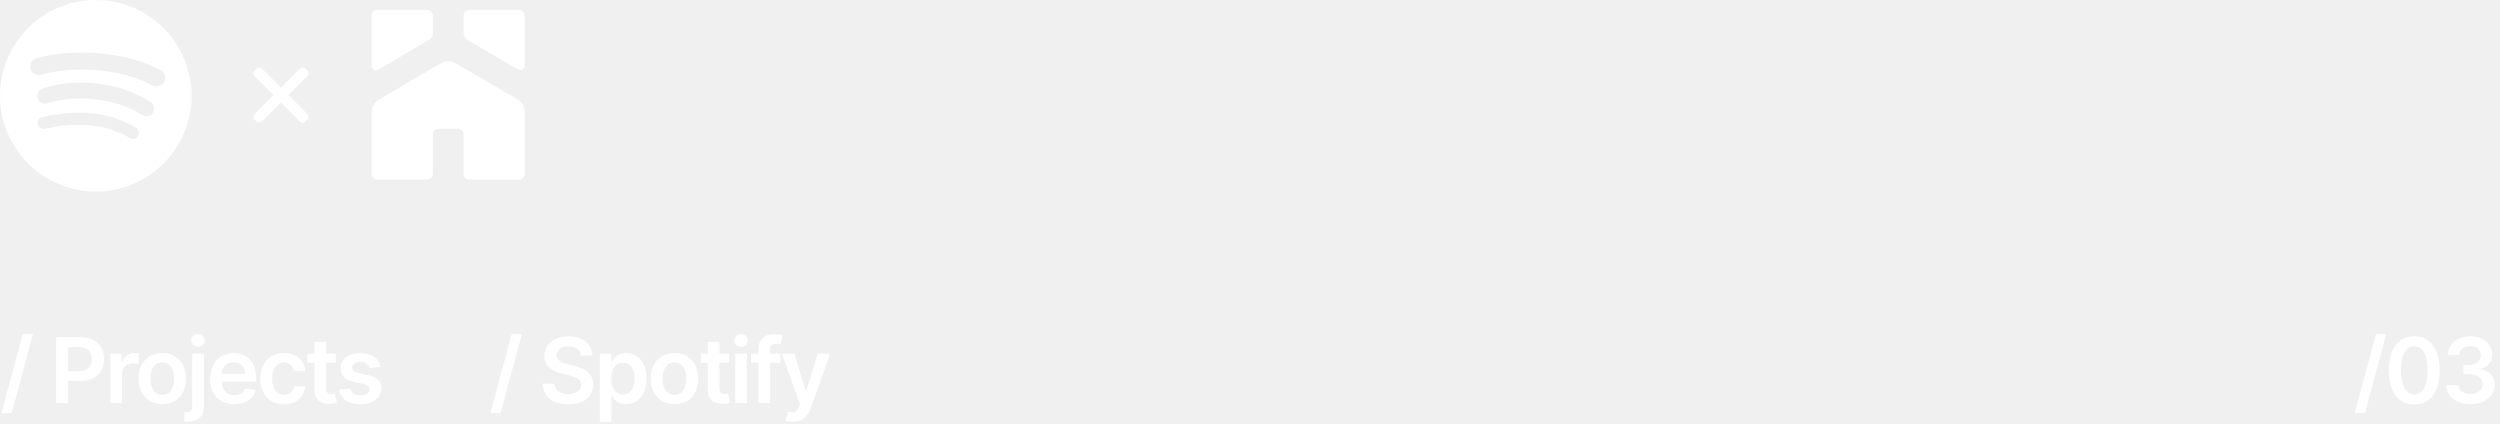
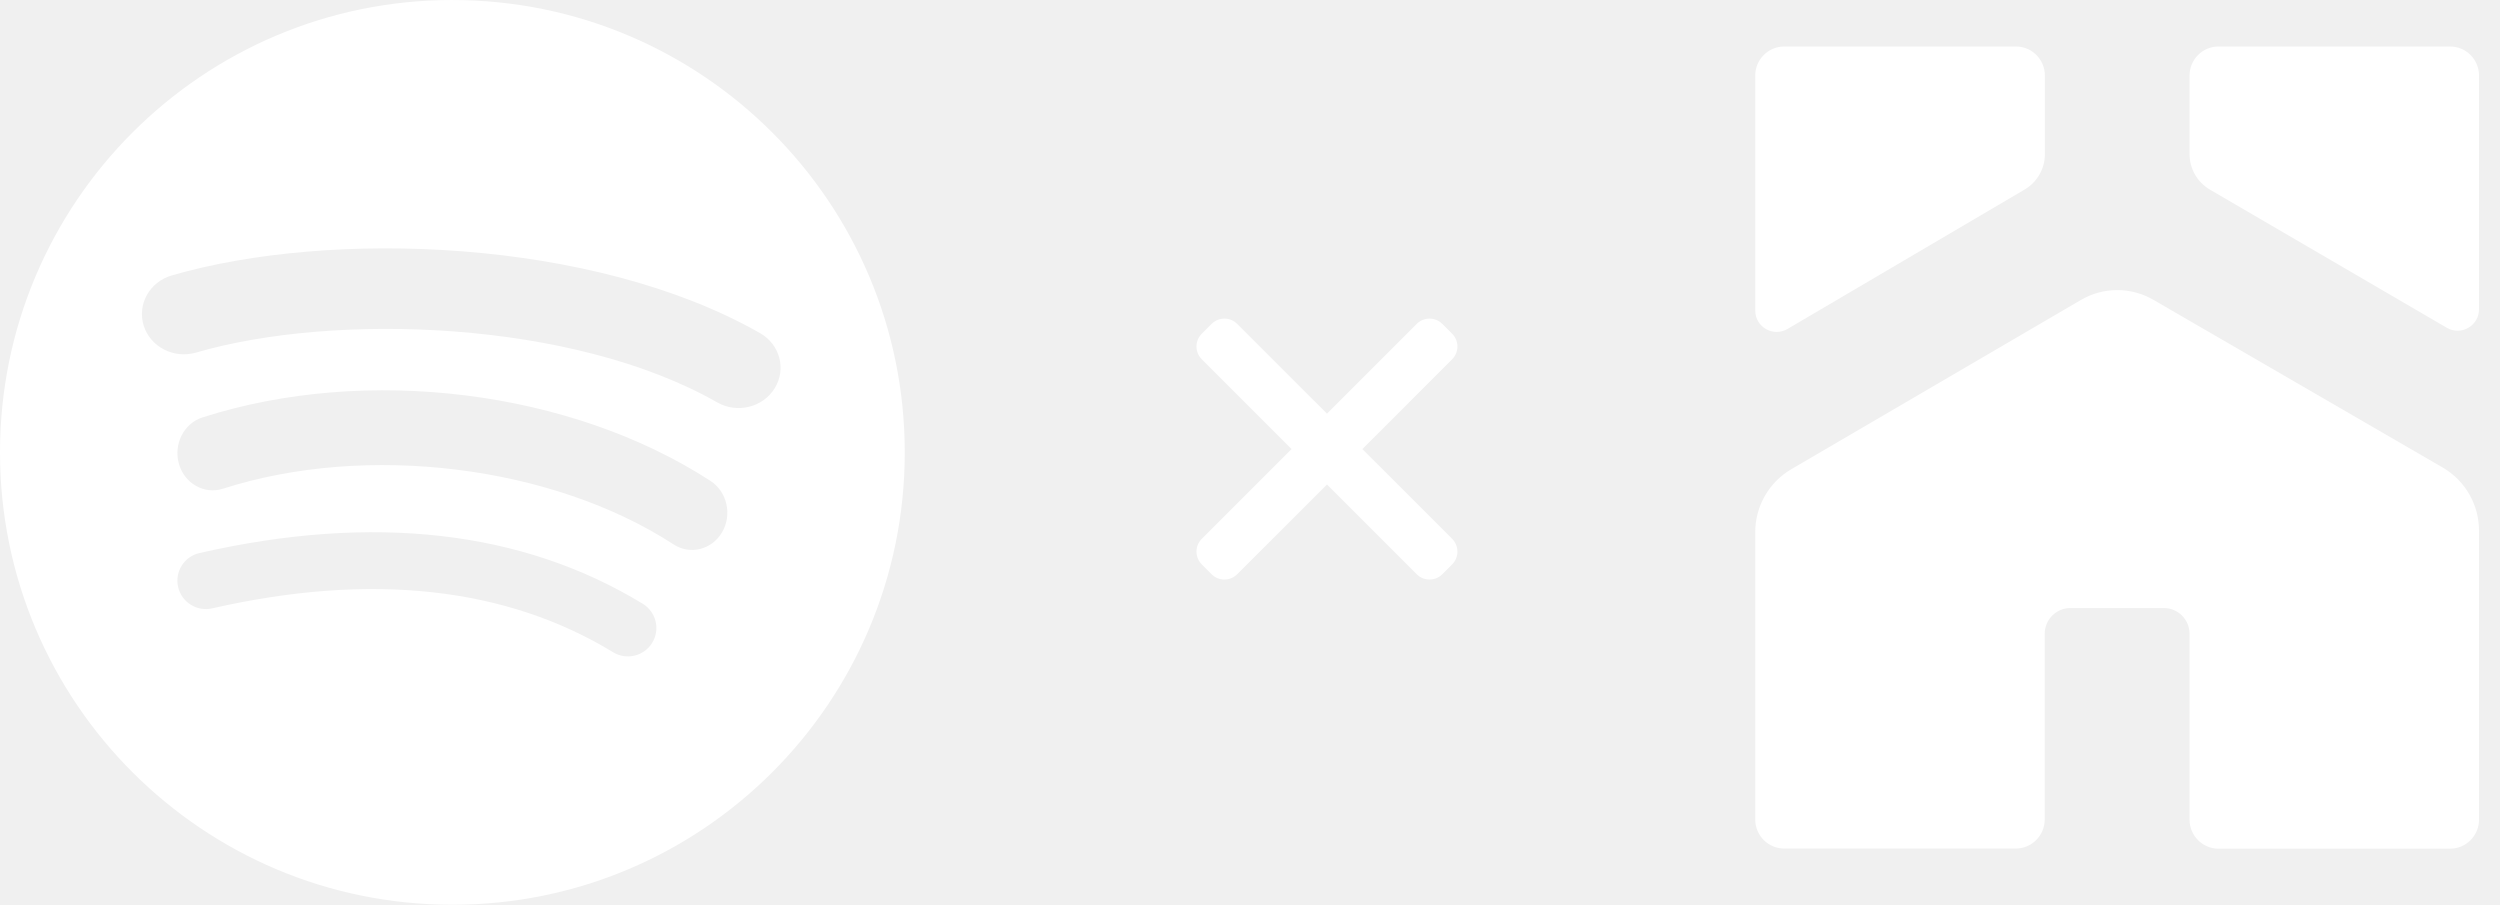
- <svg xmlns="http://www.w3.org/2000/svg" width="496" height="84" viewBox="0 0 496 84" fill="none">
+ <svg xmlns="http://www.w3.org/2000/svg" width="105" height="38" viewBox="0 0 105 38" fill="none">
  <path fill-rule="evenodd" clip-rule="evenodd" d="M0 19C0 8.507 8.507 0 19 0L19 0.001C29.494 0.001 38 8.507 38 19C38 29.494 29.494 38 19 38C8.507 38 0 29.494 0 19ZM25.749 27.393C26.312 27.738 27.049 27.56 27.392 26.998C27.738 26.437 27.559 25.704 26.996 25.359C21.944 22.279 15.681 21.562 8.38 23.227C7.735 23.373 7.334 24.012 7.481 24.654C7.628 25.295 8.269 25.697 8.912 25.551C15.584 24.031 21.249 24.651 25.749 27.393ZM30.33 22.35C29.901 23.087 28.989 23.319 28.293 22.866C23.186 19.549 15.403 18.589 9.363 20.526C8.58 20.776 7.752 20.31 7.515 19.483C7.279 18.656 7.72 17.783 8.502 17.532C15.401 15.32 23.978 16.391 29.842 20.199C30.538 20.652 30.758 21.615 30.33 22.35V22.35ZM8.235 14.808C14.032 13.118 24.05 13.437 30.122 16.9H30.122C30.957 17.378 32.041 17.113 32.536 16.308C33.034 15.505 32.759 14.467 31.92 13.99C24.929 10.004 13.866 9.63 7.212 11.569C6.28 11.841 5.755 12.786 6.037 13.681C6.319 14.574 7.304 15.079 8.235 14.808Z" fill="white" />
  <path fill-rule="evenodd" clip-rule="evenodd" d="M51.424 14.141L55.732 18.448L60.039 14.141L60.452 14.553L56.145 18.861L60.452 23.168L60.039 23.581L55.732 19.274L51.424 23.581L51.012 23.168L55.319 18.861L51.012 14.553L51.424 14.141Z" fill="white" stroke="white" stroke-width="1.52" stroke-linejoin="round" />
  <path d="M75.076 13.816L85.034 7.961C85.559 7.654 85.885 7.086 85.885 6.479V3.174C85.885 2.5 85.34 1.953 84.668 1.953H74.936C74.265 1.953 73.72 2.5 73.72 3.174V13.041C73.72 13.735 74.471 14.169 75.076 13.816ZM102.604 19.643L90.445 12.594C89.501 12.046 88.338 12.046 87.394 12.601L75.229 19.71C74.298 20.258 73.72 21.259 73.72 22.347V34.417C73.72 35.091 74.265 35.639 74.936 35.639H84.662C85.333 35.639 85.878 35.091 85.878 34.417V26.62C85.878 26.026 86.357 25.538 86.955 25.538H90.884C91.476 25.538 91.961 26.019 91.961 26.62V34.424C91.961 35.098 92.506 35.645 93.177 35.645H102.903C103.574 35.645 104.119 35.098 104.119 34.424V22.287C104.119 21.199 103.541 20.191 102.604 19.643ZM102.903 1.953H93.177C92.506 1.953 91.961 2.5 91.961 3.174V6.472C91.961 7.086 92.287 7.654 92.812 7.961L102.77 13.769C103.368 14.116 104.119 13.682 104.119 12.988V3.174C104.119 2.5 103.574 1.953 102.903 1.953Z" fill="white" />
-   <path d="M6.533 66.295H4.506L0.288 81.968H2.314L6.533 66.295ZM11.136 79.999H13.508V75.576H16.014C19.037 75.576 20.66 73.761 20.66 71.242C20.66 68.743 19.056 66.909 16.045 66.909H11.136V79.999ZM13.508 73.627V68.89H15.681C17.458 68.89 18.244 69.849 18.244 71.242C18.244 72.636 17.458 73.627 15.694 73.627H13.508ZM21.898 79.999H24.212V74.228C24.212 72.981 25.152 72.099 26.424 72.099C26.814 72.099 27.299 72.169 27.497 72.233V70.105C27.287 70.066 26.922 70.041 26.666 70.041C25.541 70.041 24.602 70.68 24.244 71.818H24.142V70.181H21.898V79.999ZM32.193 80.191C35.07 80.191 36.898 78.165 36.898 75.129C36.898 72.086 35.07 70.053 32.193 70.053C29.317 70.053 27.489 72.086 27.489 75.129C27.489 78.165 29.317 80.191 32.193 80.191ZM32.206 78.338C30.614 78.338 29.834 76.918 29.834 75.122C29.834 73.326 30.614 71.888 32.206 71.888C33.772 71.888 34.552 73.326 34.552 75.122C34.552 76.918 33.772 78.338 32.206 78.338ZM38.142 70.181V80.53C38.142 81.355 37.79 81.796 36.902 81.796C36.786 81.796 36.697 81.789 36.569 81.783V83.668C36.735 83.681 36.876 83.681 37.042 83.681C39.209 83.681 40.456 82.684 40.456 80.562V70.181H38.142ZM39.292 68.788C40.027 68.788 40.628 68.225 40.628 67.535C40.628 66.838 40.027 66.276 39.292 66.276C38.551 66.276 37.95 66.838 37.95 67.535C37.95 68.225 38.551 68.788 39.292 68.788ZM46.462 80.191C48.75 80.191 50.322 79.073 50.731 77.366L48.571 77.123C48.258 77.954 47.491 78.389 46.494 78.389C44.998 78.389 44.007 77.404 43.988 75.723H50.827V75.014C50.827 71.568 48.756 70.053 46.34 70.053C43.528 70.053 41.693 72.118 41.693 75.148C41.693 78.229 43.502 80.191 46.462 80.191ZM43.994 74.164C44.065 72.911 44.991 71.856 46.372 71.856C47.702 71.856 48.596 72.828 48.609 74.164H43.994ZM56.348 80.191C58.815 80.191 60.387 78.728 60.554 76.644H58.342C58.144 77.698 57.383 78.306 56.367 78.306C54.922 78.306 53.989 77.097 53.989 75.09C53.989 73.109 54.941 71.92 56.367 71.92C57.479 71.92 58.163 72.636 58.342 73.582H60.554C60.394 71.453 58.732 70.053 56.335 70.053C53.458 70.053 51.643 72.131 51.643 75.129C51.643 78.101 53.414 80.191 56.348 80.191ZM66.636 70.181H64.7V67.829H62.386V70.181H60.992V71.971H62.386V77.43C62.373 79.277 63.715 80.185 65.454 80.134C66.112 80.115 66.566 79.987 66.815 79.904L66.425 78.095C66.297 78.127 66.035 78.184 65.748 78.184C65.166 78.184 64.7 77.98 64.7 77.046V71.971H66.636V70.181ZM75.471 72.776C75.151 71.115 73.822 70.053 71.52 70.053C69.156 70.053 67.545 71.217 67.551 73.032C67.545 74.464 68.427 75.41 70.312 75.8L71.987 76.151C72.888 76.35 73.31 76.714 73.31 77.27C73.31 77.941 72.582 78.446 71.482 78.446C70.421 78.446 69.731 77.986 69.533 77.104L67.276 77.321C67.564 79.124 69.079 80.191 71.489 80.191C73.943 80.191 75.675 78.919 75.682 77.059C75.675 75.659 74.774 74.803 72.92 74.4L71.246 74.042C70.249 73.818 69.852 73.473 69.859 72.904C69.852 72.24 70.587 71.779 71.552 71.779C72.62 71.779 73.183 72.361 73.361 73.007L75.471 72.776Z" fill="white" />
-   <path d="M103.533 66.295H101.506L97.288 81.968H99.314L103.533 66.295ZM115.251 70.507H117.533C117.488 68.296 115.602 66.73 112.815 66.73C110.067 66.73 108.002 68.276 108.009 70.59C108.009 72.47 109.344 73.55 111.499 74.106L112.988 74.49C114.401 74.847 115.334 75.289 115.34 76.305C115.334 77.424 114.273 78.171 112.726 78.171C111.243 78.171 110.092 77.507 109.996 76.132H107.663C107.759 78.734 109.696 80.198 112.745 80.198C115.884 80.198 117.705 78.632 117.712 76.324C117.705 74.055 115.832 73.019 113.864 72.553L112.636 72.246C111.562 71.99 110.399 71.536 110.412 70.443C110.418 69.459 111.3 68.737 112.783 68.737C114.196 68.737 115.129 69.395 115.251 70.507ZM119.004 83.681H121.317V78.453H121.413C121.778 79.168 122.538 80.172 124.226 80.172C126.54 80.172 128.272 78.338 128.272 75.103C128.272 71.831 126.489 70.053 124.219 70.053C122.487 70.053 121.765 71.095 121.413 71.805H121.279V70.181H119.004V83.681ZM121.273 75.09C121.273 73.186 122.091 71.952 123.58 71.952C125.121 71.952 125.913 73.262 125.913 75.09C125.913 76.931 125.108 78.274 123.58 78.274C122.104 78.274 121.273 76.995 121.273 75.09ZM133.816 80.191C136.693 80.191 138.521 78.165 138.521 75.129C138.521 72.086 136.693 70.053 133.816 70.053C130.94 70.053 129.112 72.086 129.112 75.129C129.112 78.165 130.94 80.191 133.816 80.191ZM133.829 78.338C132.237 78.338 131.458 76.918 131.458 75.122C131.458 73.326 132.237 71.888 133.829 71.888C135.395 71.888 136.175 73.326 136.175 75.122C136.175 76.918 135.395 78.338 133.829 78.338ZM144.667 70.181H142.731V67.829H140.417V70.181H139.023V71.971H140.417V77.43C140.404 79.277 141.746 80.185 143.485 80.134C144.143 80.115 144.597 79.987 144.846 79.904L144.456 78.095C144.329 78.127 144.067 78.184 143.779 78.184C143.197 78.184 142.731 77.98 142.731 77.046V71.971H144.667V70.181ZM145.883 79.999H148.197V70.181H145.883V79.999ZM147.046 68.788C147.781 68.788 148.382 68.225 148.382 67.535C148.382 66.838 147.781 66.276 147.046 66.276C146.304 66.276 145.704 66.838 145.704 67.535C145.704 68.225 146.304 68.788 147.046 68.788ZM154.829 70.181H152.79V69.408C152.79 68.641 153.11 68.213 153.972 68.213C154.337 68.213 154.644 68.296 154.835 68.353L155.302 66.563C155.002 66.461 154.343 66.295 153.544 66.295C151.837 66.295 150.476 67.273 150.476 69.254V70.181H149.025V71.971H150.476V79.999H152.79V71.971H154.829V70.181ZM157.359 83.681C159.162 83.681 160.204 82.754 160.76 81.188L164.704 70.194L162.23 70.181L159.961 77.596H159.859L157.596 70.181H155.141L158.702 80.204L158.503 80.735C158.075 81.853 157.398 81.93 156.388 81.636L155.851 83.438C156.164 83.566 156.727 83.681 157.359 83.681Z" fill="white" />
-   <path d="M473.422 66.295H471.396L467.177 81.968H469.203L473.422 66.295ZM478.992 80.249C482.149 80.255 484.035 77.762 484.035 73.467C484.035 69.197 482.137 66.73 478.992 66.73C475.847 66.73 473.955 69.191 473.948 73.467C473.948 77.756 475.834 80.249 478.992 80.249ZM478.992 78.248C477.362 78.248 476.339 76.612 476.345 73.467C476.352 70.347 477.368 68.705 478.992 68.705C480.622 68.705 481.638 70.347 481.644 73.467C481.644 76.612 480.628 78.248 478.992 78.248ZM490.137 80.178C492.937 80.178 494.976 78.574 494.969 76.362C494.976 74.726 493.953 73.55 492.118 73.288V73.186C493.537 72.879 494.49 71.824 494.483 70.354C494.49 68.36 492.79 66.73 490.175 66.73C487.631 66.73 485.662 68.245 485.611 70.437H487.893C487.932 69.338 488.954 68.654 490.162 68.654C491.383 68.654 492.195 69.395 492.189 70.495C492.195 71.639 491.249 72.399 489.894 72.399H488.737V74.228H489.894C491.55 74.228 492.534 75.058 492.528 76.241C492.534 77.398 491.53 78.191 490.131 78.191C488.814 78.191 487.797 77.507 487.74 76.439H485.336C485.4 78.651 487.376 80.178 490.137 80.178Z" fill="white" />
</svg>
